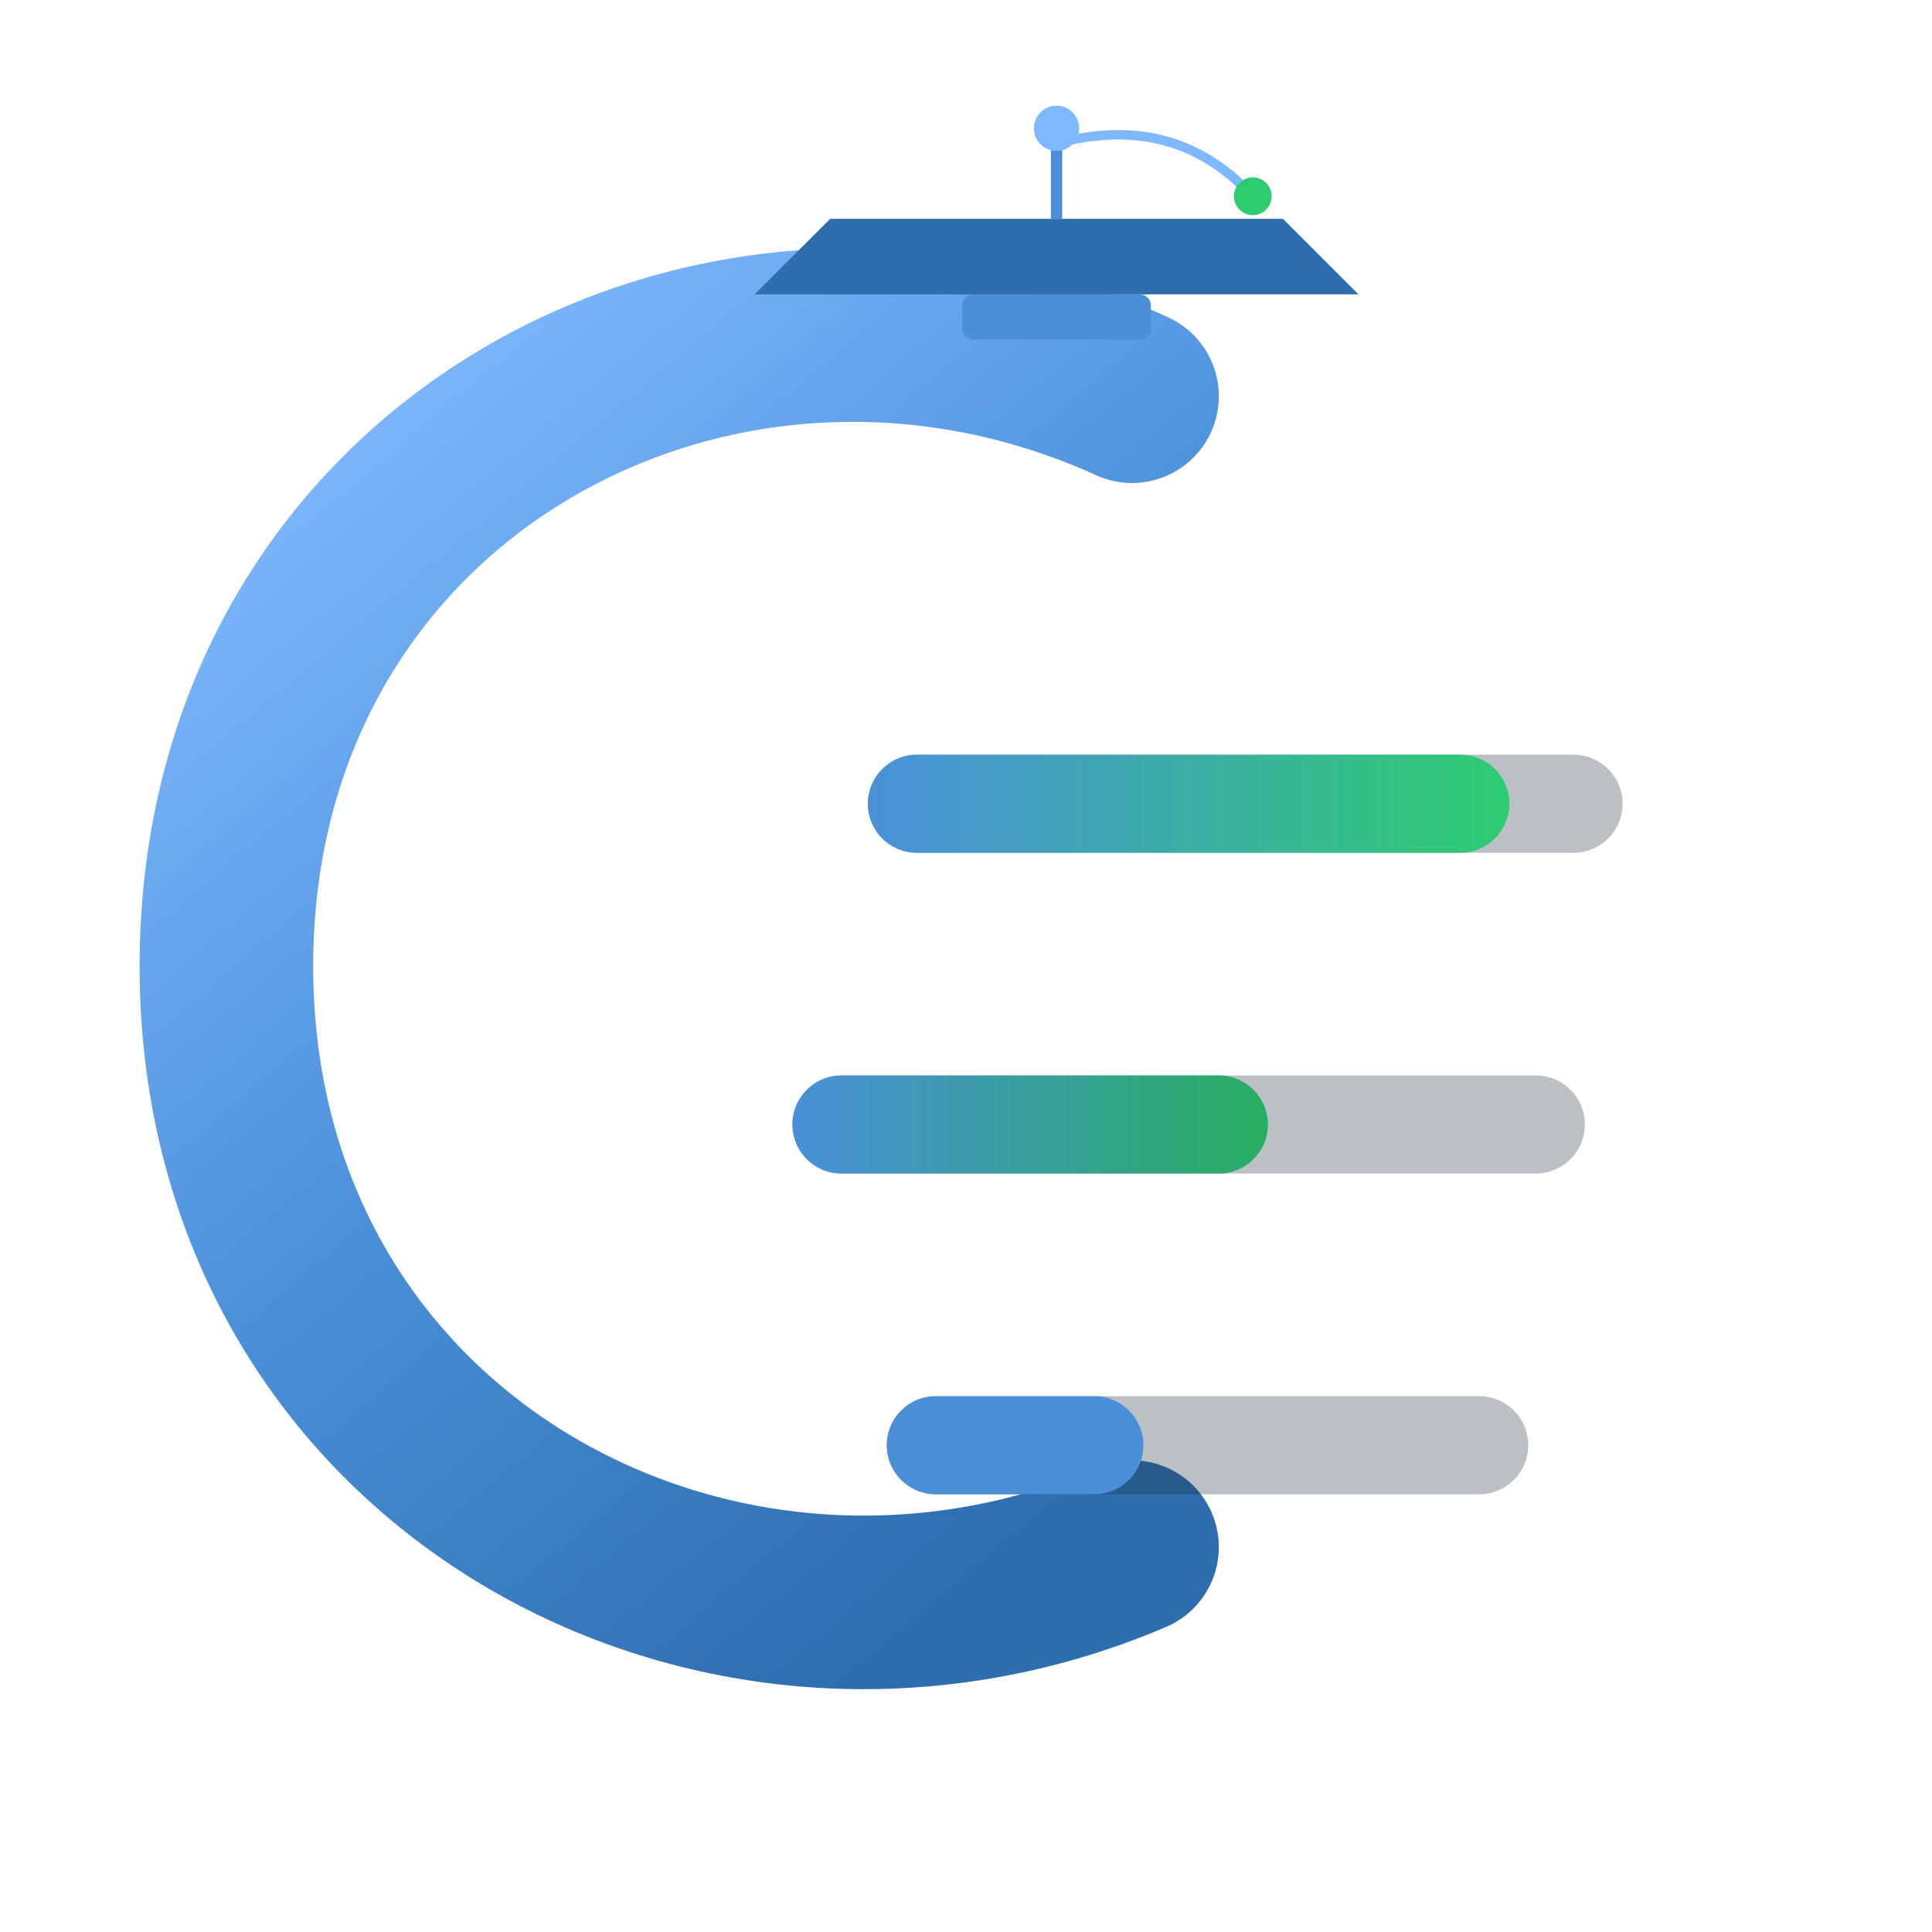
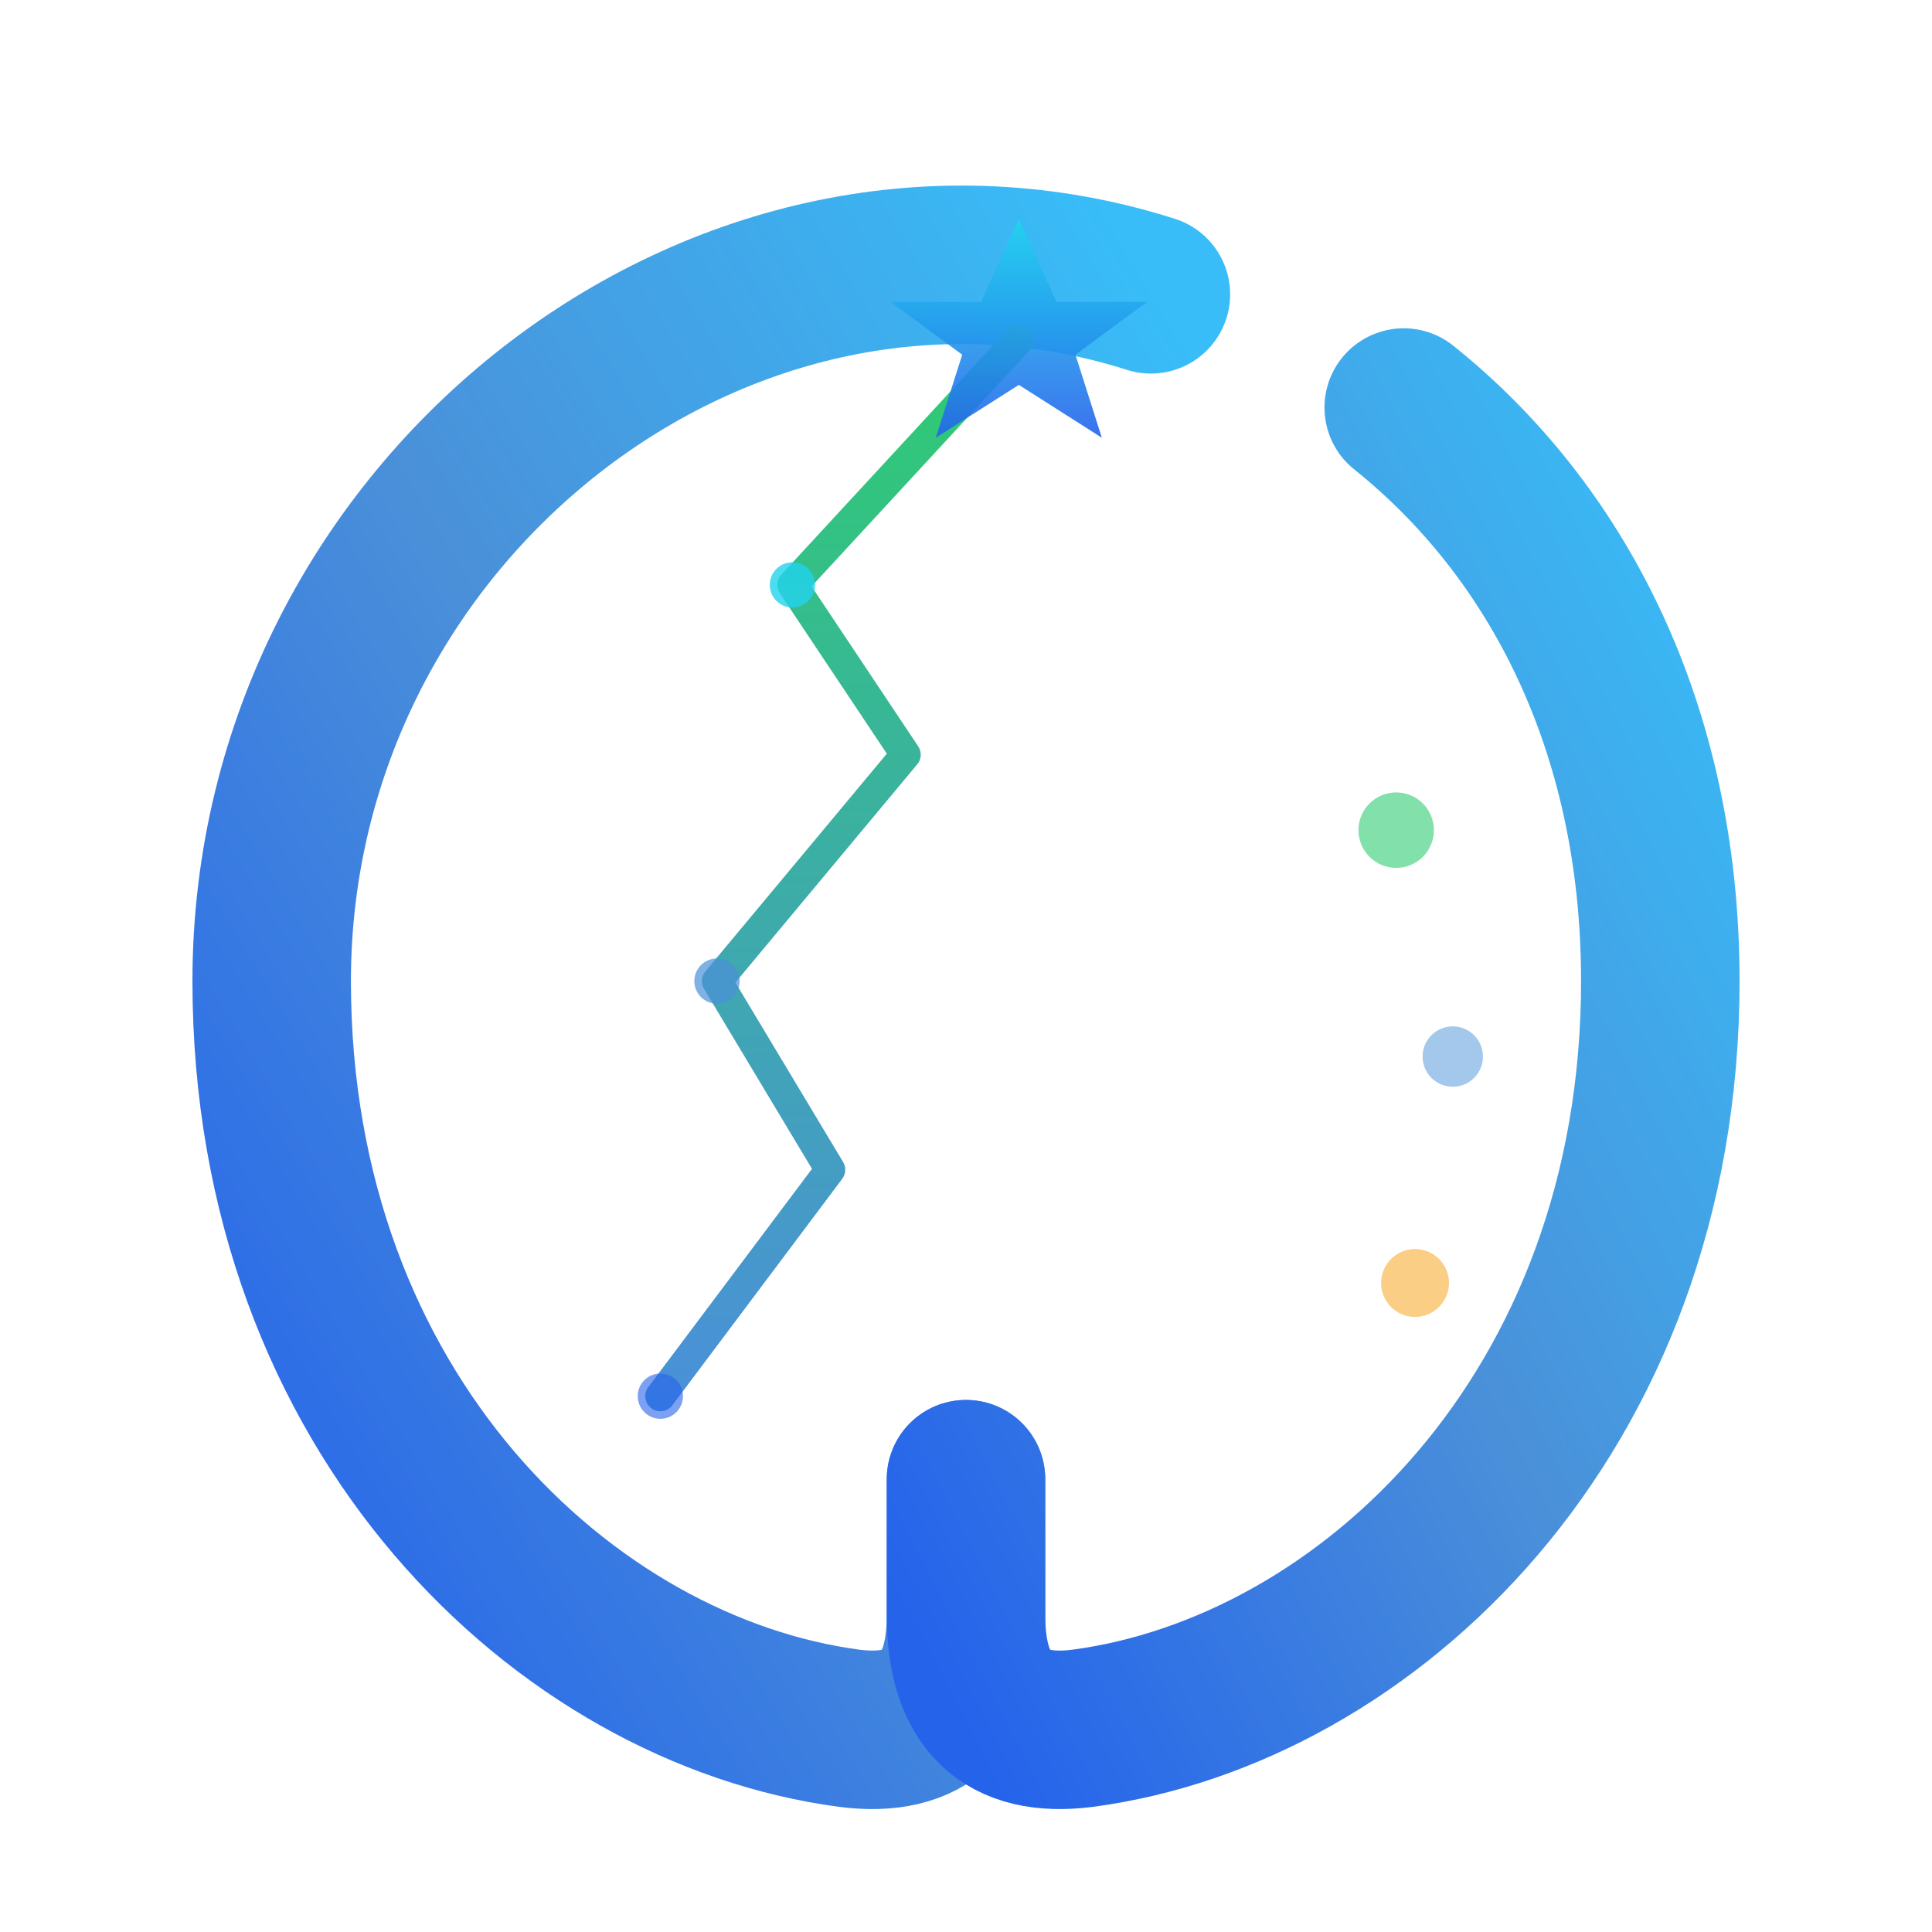
<svg xmlns="http://www.w3.org/2000/svg" viewBox="0 0 512 512" fill="none">
  <defs>
-     <linearGradient id="arc-v3" x1="20%" y1="0%" x2="80%" y2="100%">
-       <stop offset="0%" stop-color="#7EB8FF" />
+     <linearGradient id="g3a" x1="0%" y1="100%" x2="100%" y2="0%">
+       <stop offset="0%" stop-color="#2563EB" />
      <stop offset="50%" stop-color="#4A90D9" />
-       <stop offset="100%" stop-color="#2e6dae" />
+       <stop offset="100%" stop-color="#38BDF8" />
    </linearGradient>
-     <linearGradient id="prog1" x1="0%" y1="0%" x2="100%" y2="0%">
+     <linearGradient id="g3b" x1="50%" y1="100%" x2="50%" y2="0%">
+       <stop offset="0%" stop-color="#2563EB" />
+       <stop offset="100%" stop-color="#22D3EE" />
+     </linearGradient>
+     <linearGradient id="g3arrow" x1="50%" y1="100%" x2="50%" y2="0%">
      <stop offset="0%" stop-color="#4A90D9" />
      <stop offset="100%" stop-color="#2ECC71" />
    </linearGradient>
-     <linearGradient id="prog2" x1="0%" y1="0%" x2="100%" y2="0%">
-       <stop offset="0%" stop-color="#4A90D9" />
-       <stop offset="100%" stop-color="#27ae60" />
-     </linearGradient>
  </defs>
-   <path d="M300 105 C190 55, 60 125, 60 256 C60 387, 190 457, 300 410" stroke="url(#arc-v3)" stroke-width="46" stroke-linecap="round" fill="none" />
-   <polygon points="220,58 340,58 360,78 200,78" fill="#2e6dae" />
-   <rect x="255" y="78" width="50" height="12" rx="3" fill="#4A90D9" />
-   <line x1="280" y1="58" x2="280" y2="38" stroke="#4A90D9" stroke-width="3" />
-   <circle cx="280" cy="34" r="6" fill="#7EB8FF" />
-   <path d="M280 38 Q310 30, 330 50" stroke="#7EB8FF" stroke-width="2.5" fill="none" stroke-linecap="round" />
-   <circle cx="332" cy="52" r="5" fill="#2ECC71" />
-   <rect x="230" y="200" width="200" height="26" rx="13" fill="#1c2a3d" opacity="0.3" />
-   <rect x="230" y="200" width="170" height="26" rx="13" fill="url(#prog1)" />
-   <rect x="210" y="285" width="210" height="26" rx="13" fill="#1c2a3d" opacity="0.3" />
-   <rect x="210" y="285" width="126" height="26" rx="13" fill="url(#prog2)" />
-   <rect x="235" y="370" width="170" height="26" rx="13" fill="#1c2a3d" opacity="0.3" />
-   <rect x="235" y="370" width="68" height="26" rx="13" fill="#4A90D9" />
+   <path d="M305 78            C192 42, 72 135, 72 260            C72 375, 150 448, 225 458            Q256 462, 256 428            L256 392" stroke="url(#g3a)" stroke-width="42" stroke-linecap="round" fill="none" />
+   <path d="M256 392            L256 428            Q256 462, 287 458            C362 448, 440 375, 440 260            C440 192, 412 140, 372 108" stroke="url(#g3a)" stroke-width="42" stroke-linecap="round" fill="none" />
+   <path d="M175 370 L220 310 L190 260 L240 200 L210 155 L270 90" stroke="url(#g3arrow)" stroke-width="8" stroke-linecap="round" stroke-linejoin="round" fill="none" />
+   <polygon points="270,58 280,80 304,80 285,94 292,116 270,102 248,116 255,94 236,80 260,80" fill="url(#g3b)" opacity="0.9" />
+   <circle cx="175" cy="370" r="6" fill="#2563EB" opacity="0.6" />
+   <circle cx="190" cy="260" r="6" fill="#4A90D9" opacity="0.7" />
+   <circle cx="210" cy="155" r="6" fill="#22D3EE" opacity="0.8" />
+   <circle cx="370" cy="220" r="10" fill="#2ECC71" opacity="0.6" />
+   <circle cx="385" cy="280" r="8" fill="#4A90D9" opacity="0.5" />
+   <circle cx="375" cy="340" r="9" fill="#F59E0B" opacity="0.5" />
</svg>
